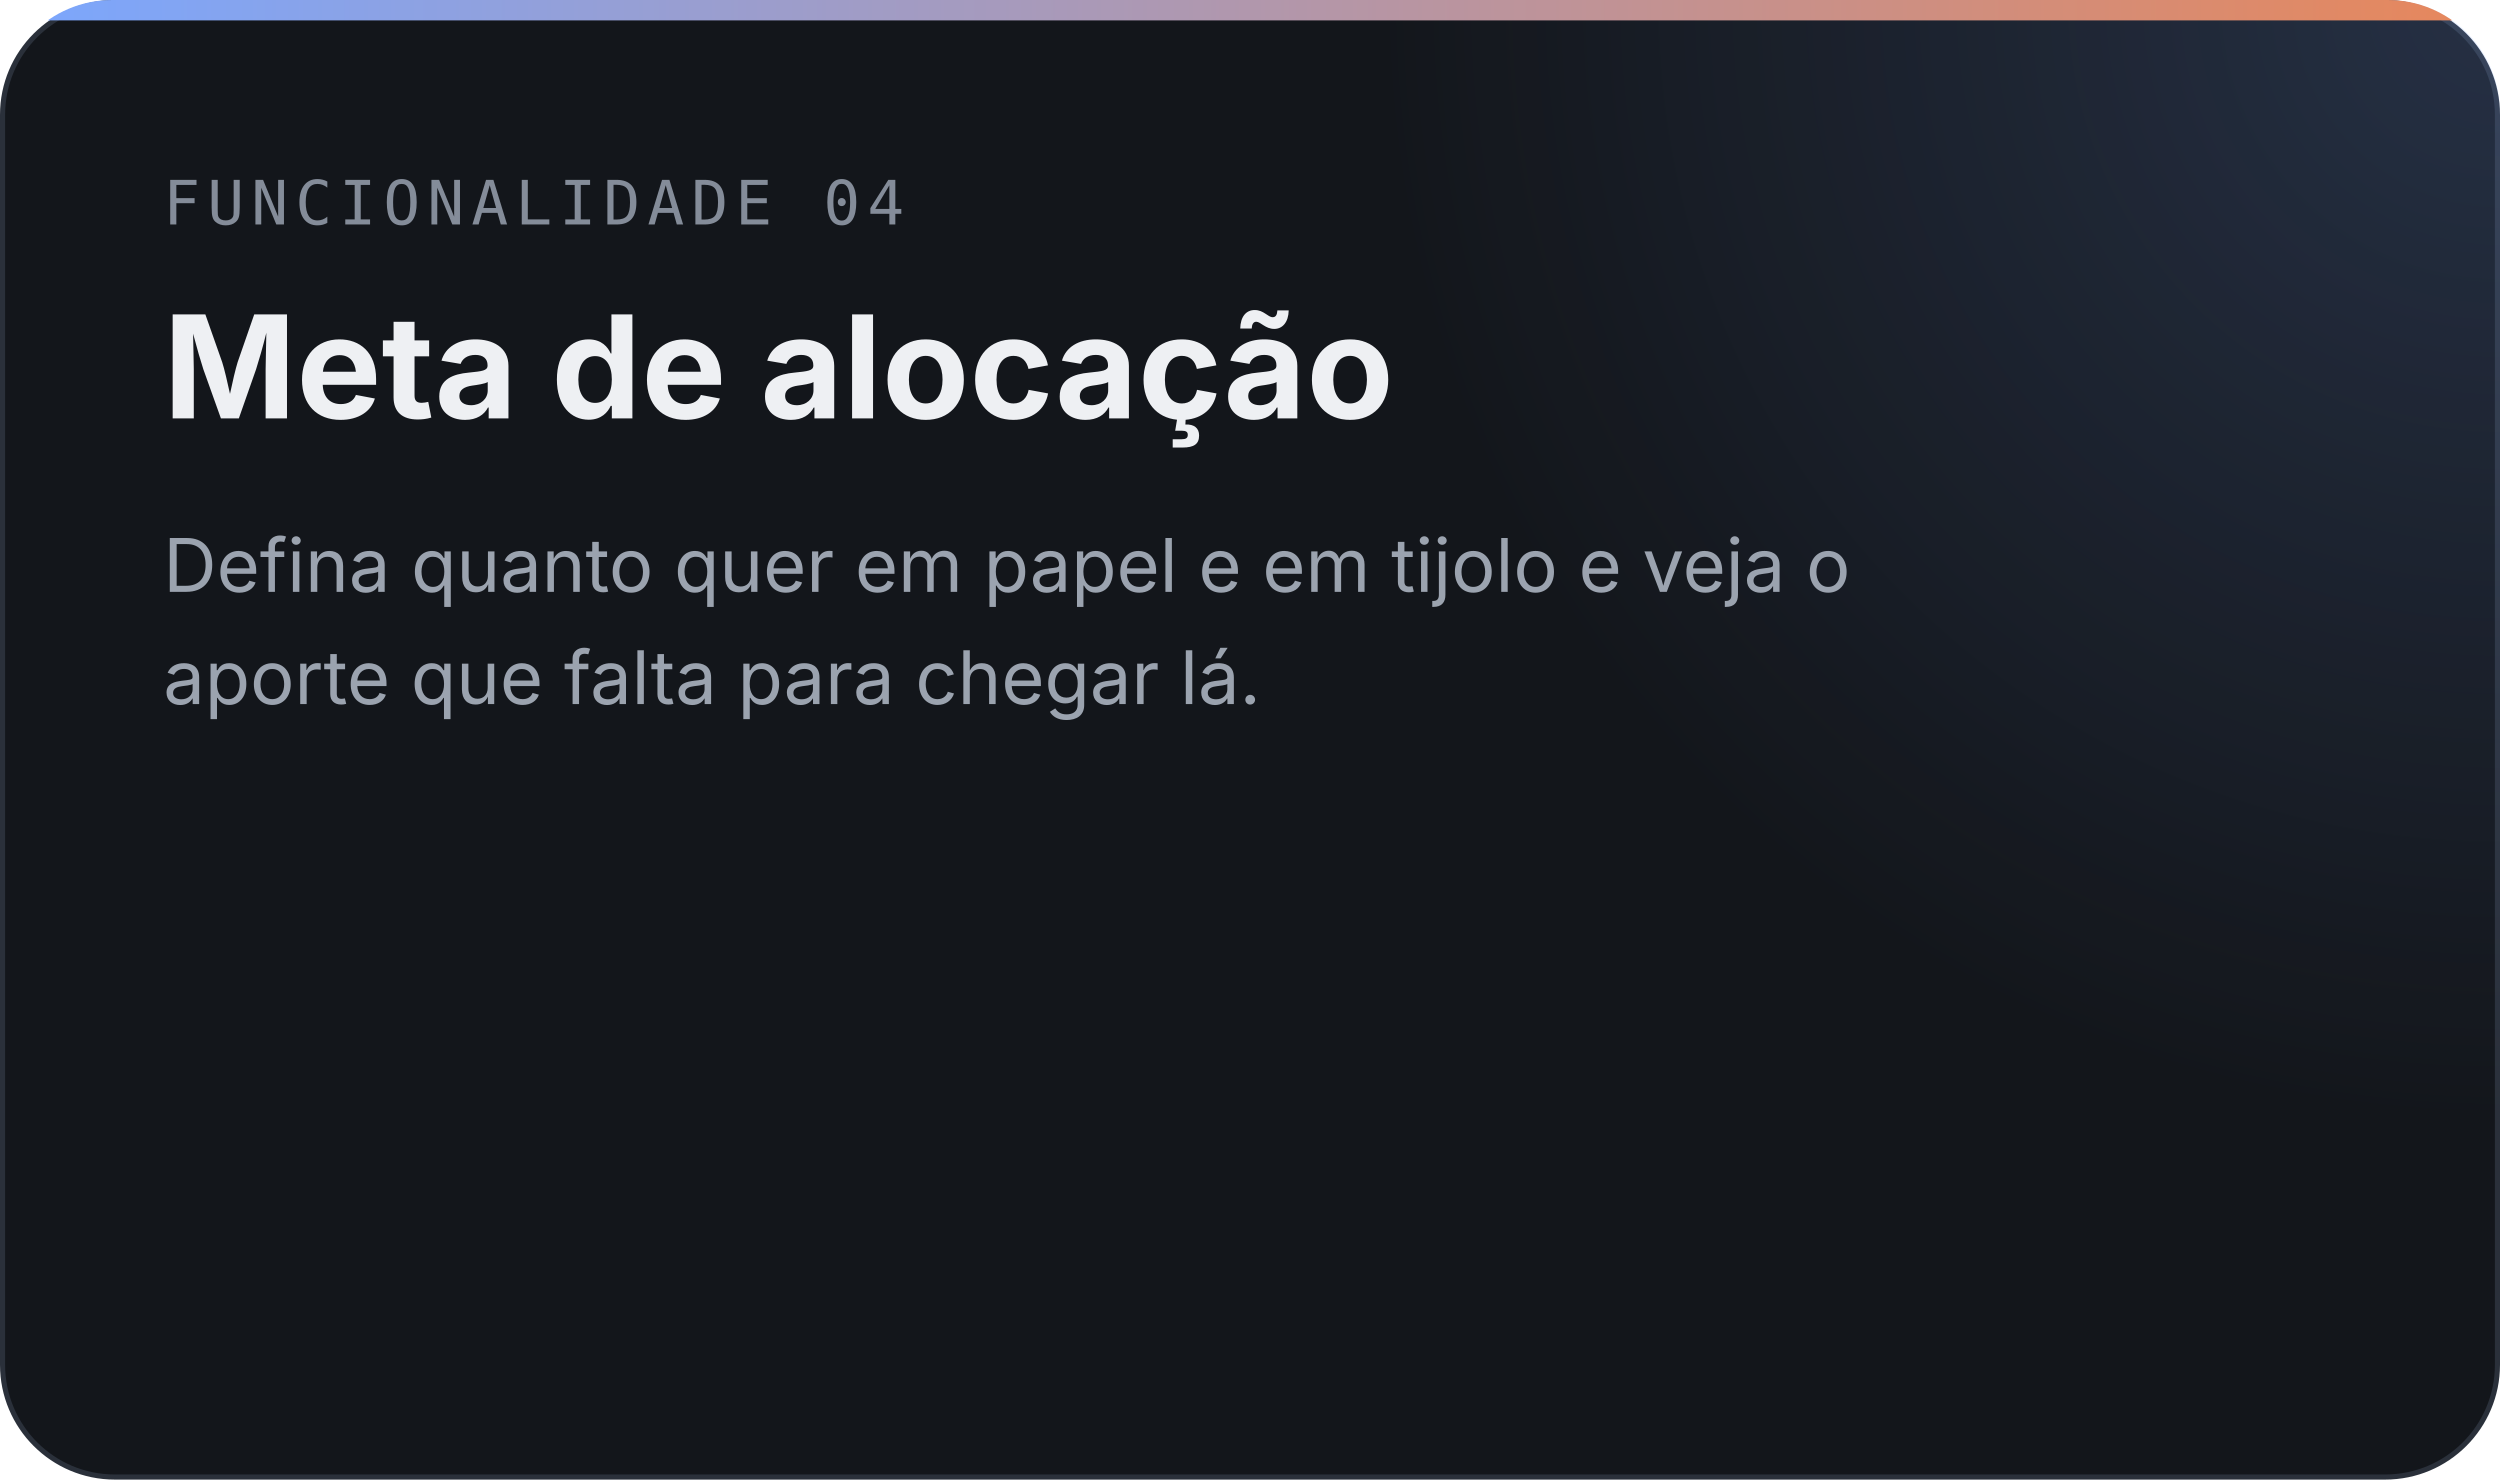
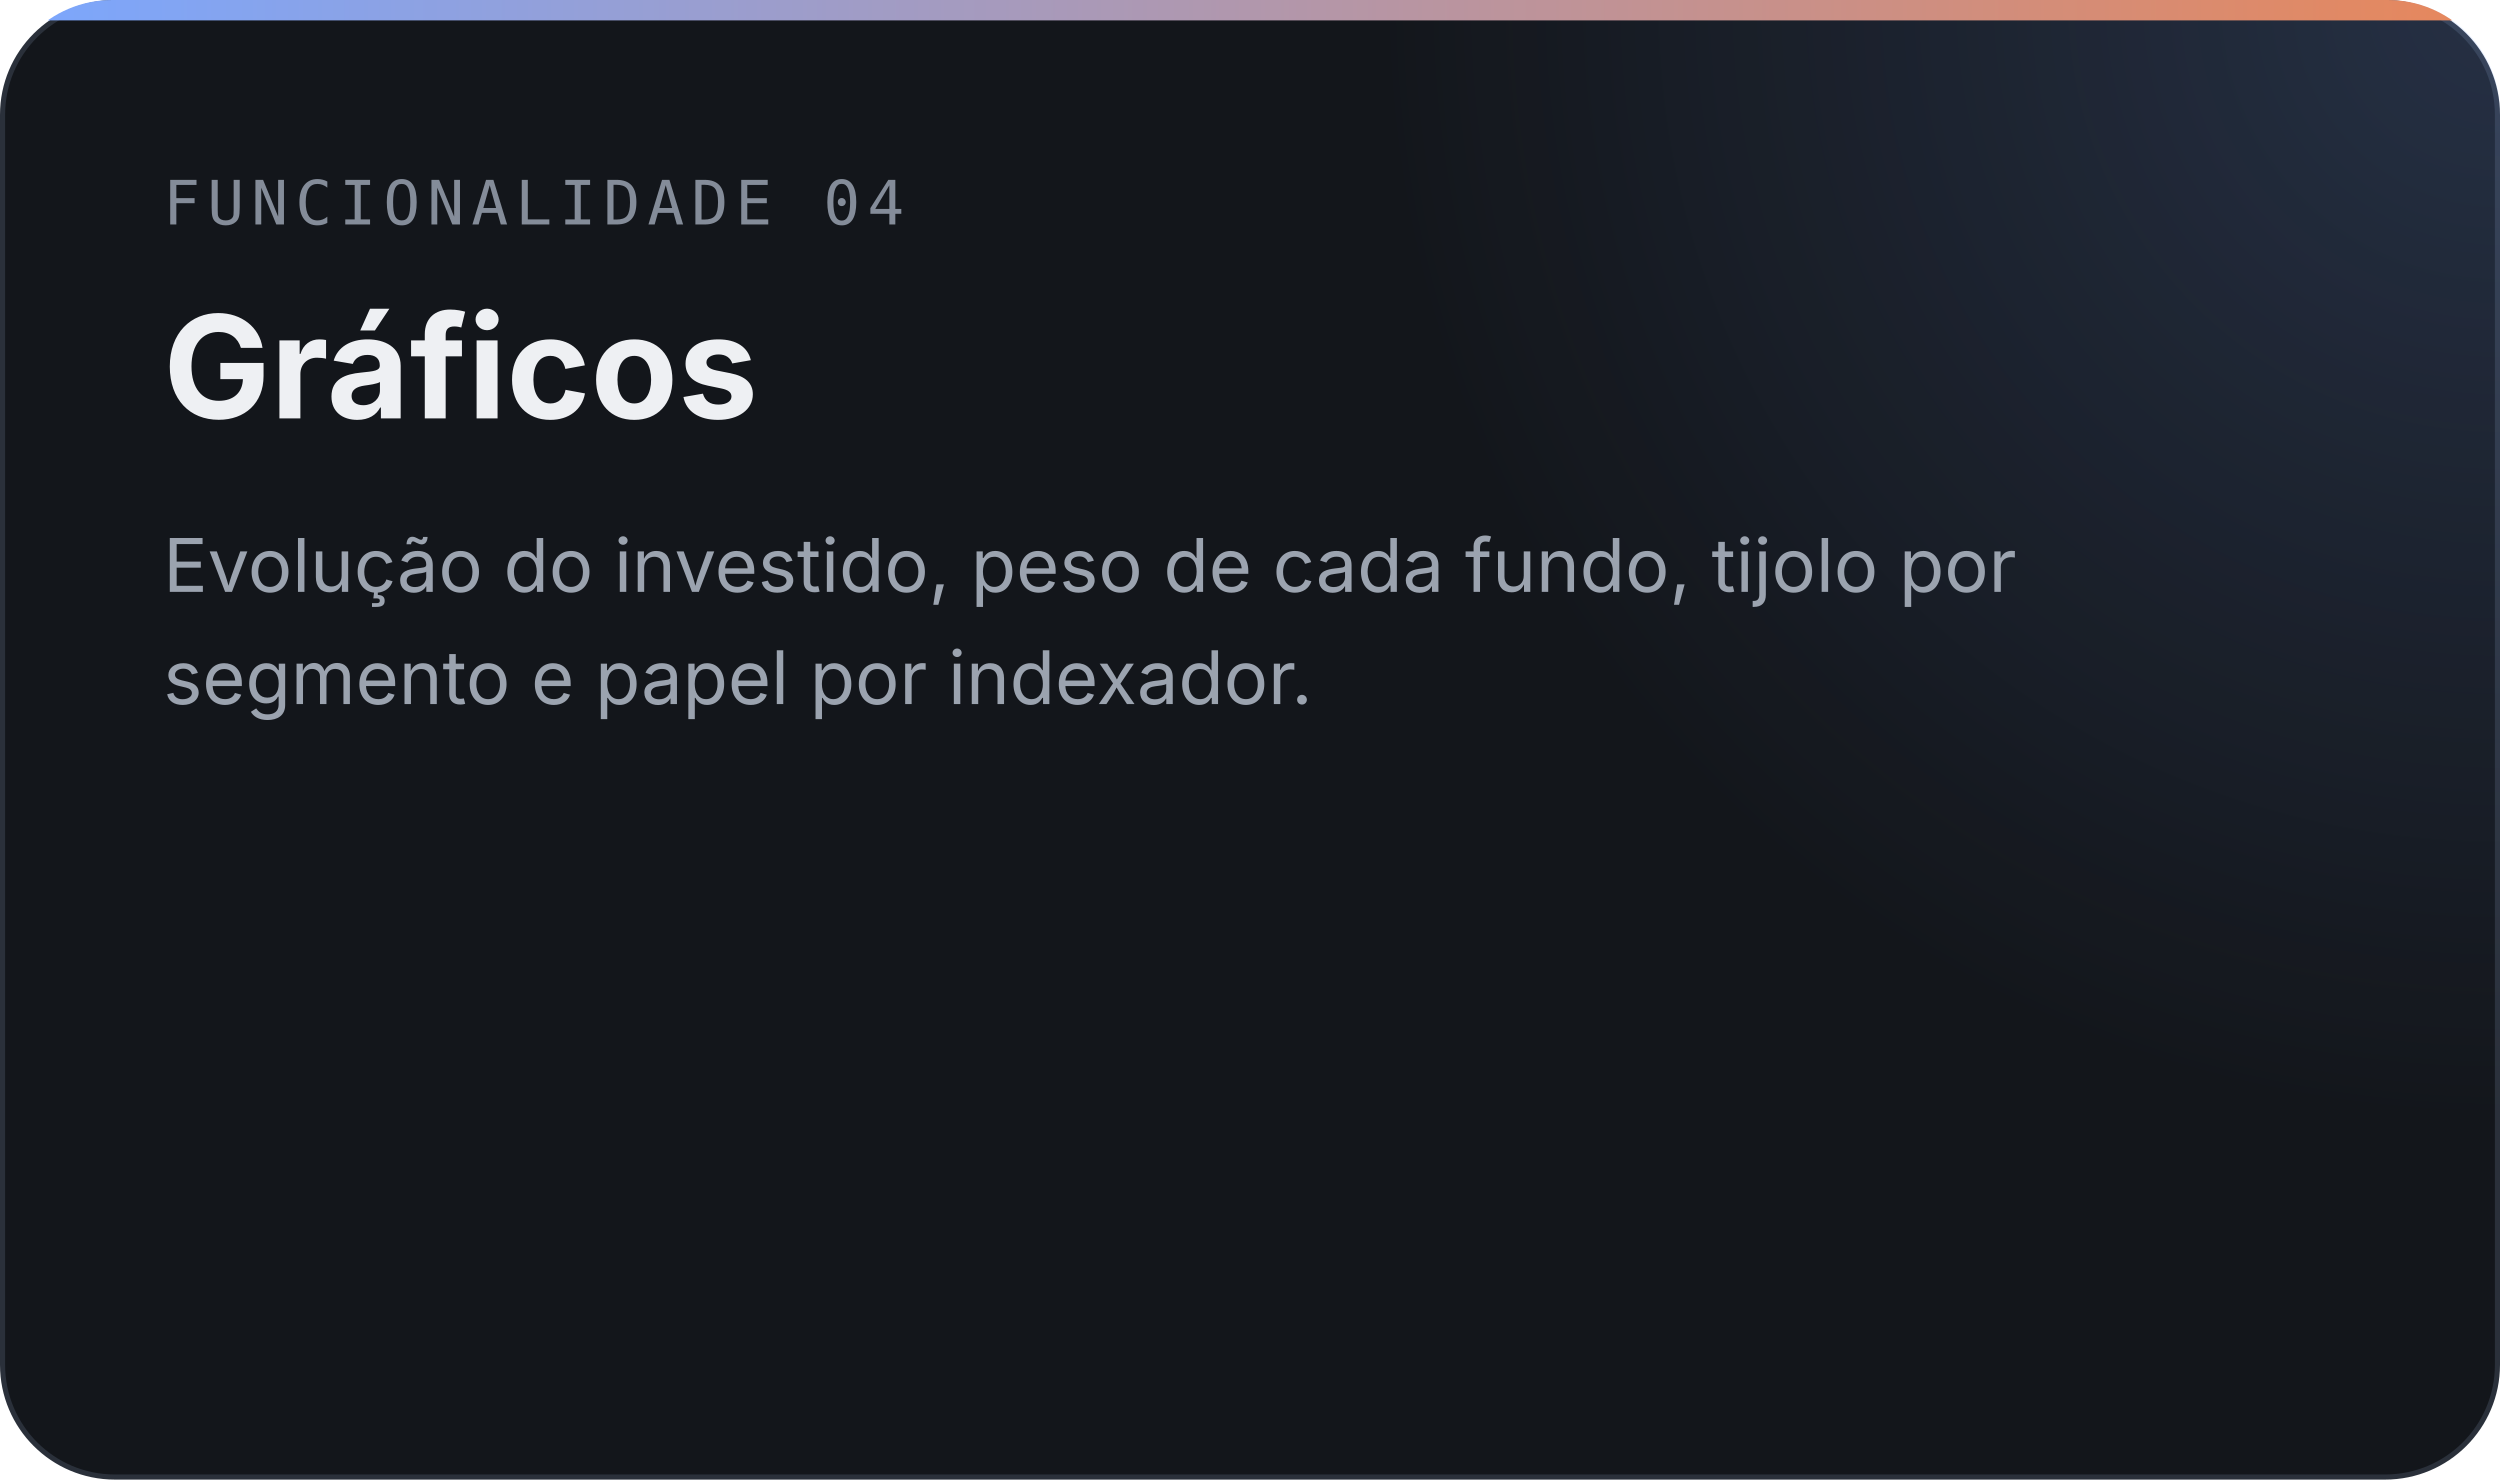
- <svg xmlns="http://www.w3.org/2000/svg" width="490" height="290" viewBox="0 0 490 290" role="img" aria-label="Meta de alocação. Defina quanto quer em papel e em tijolo e veja o aporte que falta para chegar lá.">
+ <svg xmlns="http://www.w3.org/2000/svg" width="490" height="290" viewBox="0 0 490 290" role="img" aria-label="Gráficos. Evolução do investido, peso de cada fundo, tijolo por segmento e papel por indexador.">
  <defs>
    <linearGradient id="g" x1="0" y1="0" x2="1" y2="0">
      <stop offset="0" stop-color="#7aa7ff" />
      <stop offset="1" stop-color="#e8875a" />
    </linearGradient>
    <radialGradient id="fc" gradientUnits="userSpaceOnUse" cx="490" cy="0" r="220">
      <stop offset="0" stop-color="#7aa7ff" stop-opacity="0.18" />
      <stop offset="1" stop-color="#7aa7ff" stop-opacity="0" />
    </radialGradient>
    <clipPath id="fk">
      <rect width="490" height="290" rx="22" />
    </clipPath>
  </defs>
  <rect x="0.5" y="0.5" width="489" height="289" rx="22" fill="#13161b" stroke="#2a303a" />
  <g clip-path="url(#fk)">
    <rect width="490" height="290" fill="url(#fc)" />
    <rect width="490" height="4" fill="url(#g)" />
  </g>
  <text x="32" y="44" font-family="'Geist Mono',ui-monospace,'SFMono-Regular',Menlo,Consolas,monospace" font-size="12" letter-spacing="1.4" fill="#848c99">FUNCIONALIDADE 04</text>
-   <text x="32" y="82" font-family="Geist,Inter,'Segoe UI',-apple-system,Helvetica,Arial,sans-serif" font-size="28" font-weight="700" fill="#eef0f3">Meta de alocação</text>
-   <text x="32" y="116" font-family="Geist,Inter,'Segoe UI',-apple-system,Helvetica,Arial,sans-serif" font-size="14.5" fill="#9ba3af">Defina quanto quer em papel e em tijolo e veja o</text>
-   <text x="32" y="138" font-family="Geist,Inter,'Segoe UI',-apple-system,Helvetica,Arial,sans-serif" font-size="14.5" fill="#9ba3af">aporte que falta para chegar lá.</text>
+   <text x="32" y="82" font-family="Geist,Inter,'Segoe UI',-apple-system,Helvetica,Arial,sans-serif" font-size="28" font-weight="700" fill="#eef0f3">Gráficos</text>
+   <text x="32" y="116" font-family="Geist,Inter,'Segoe UI',-apple-system,Helvetica,Arial,sans-serif" font-size="14.5" fill="#9ba3af">Evolução do investido, peso de cada fundo, tijolo por</text>
+   <text x="32" y="138" font-family="Geist,Inter,'Segoe UI',-apple-system,Helvetica,Arial,sans-serif" font-size="14.5" fill="#9ba3af">segmento e papel por indexador.</text>
</svg>
